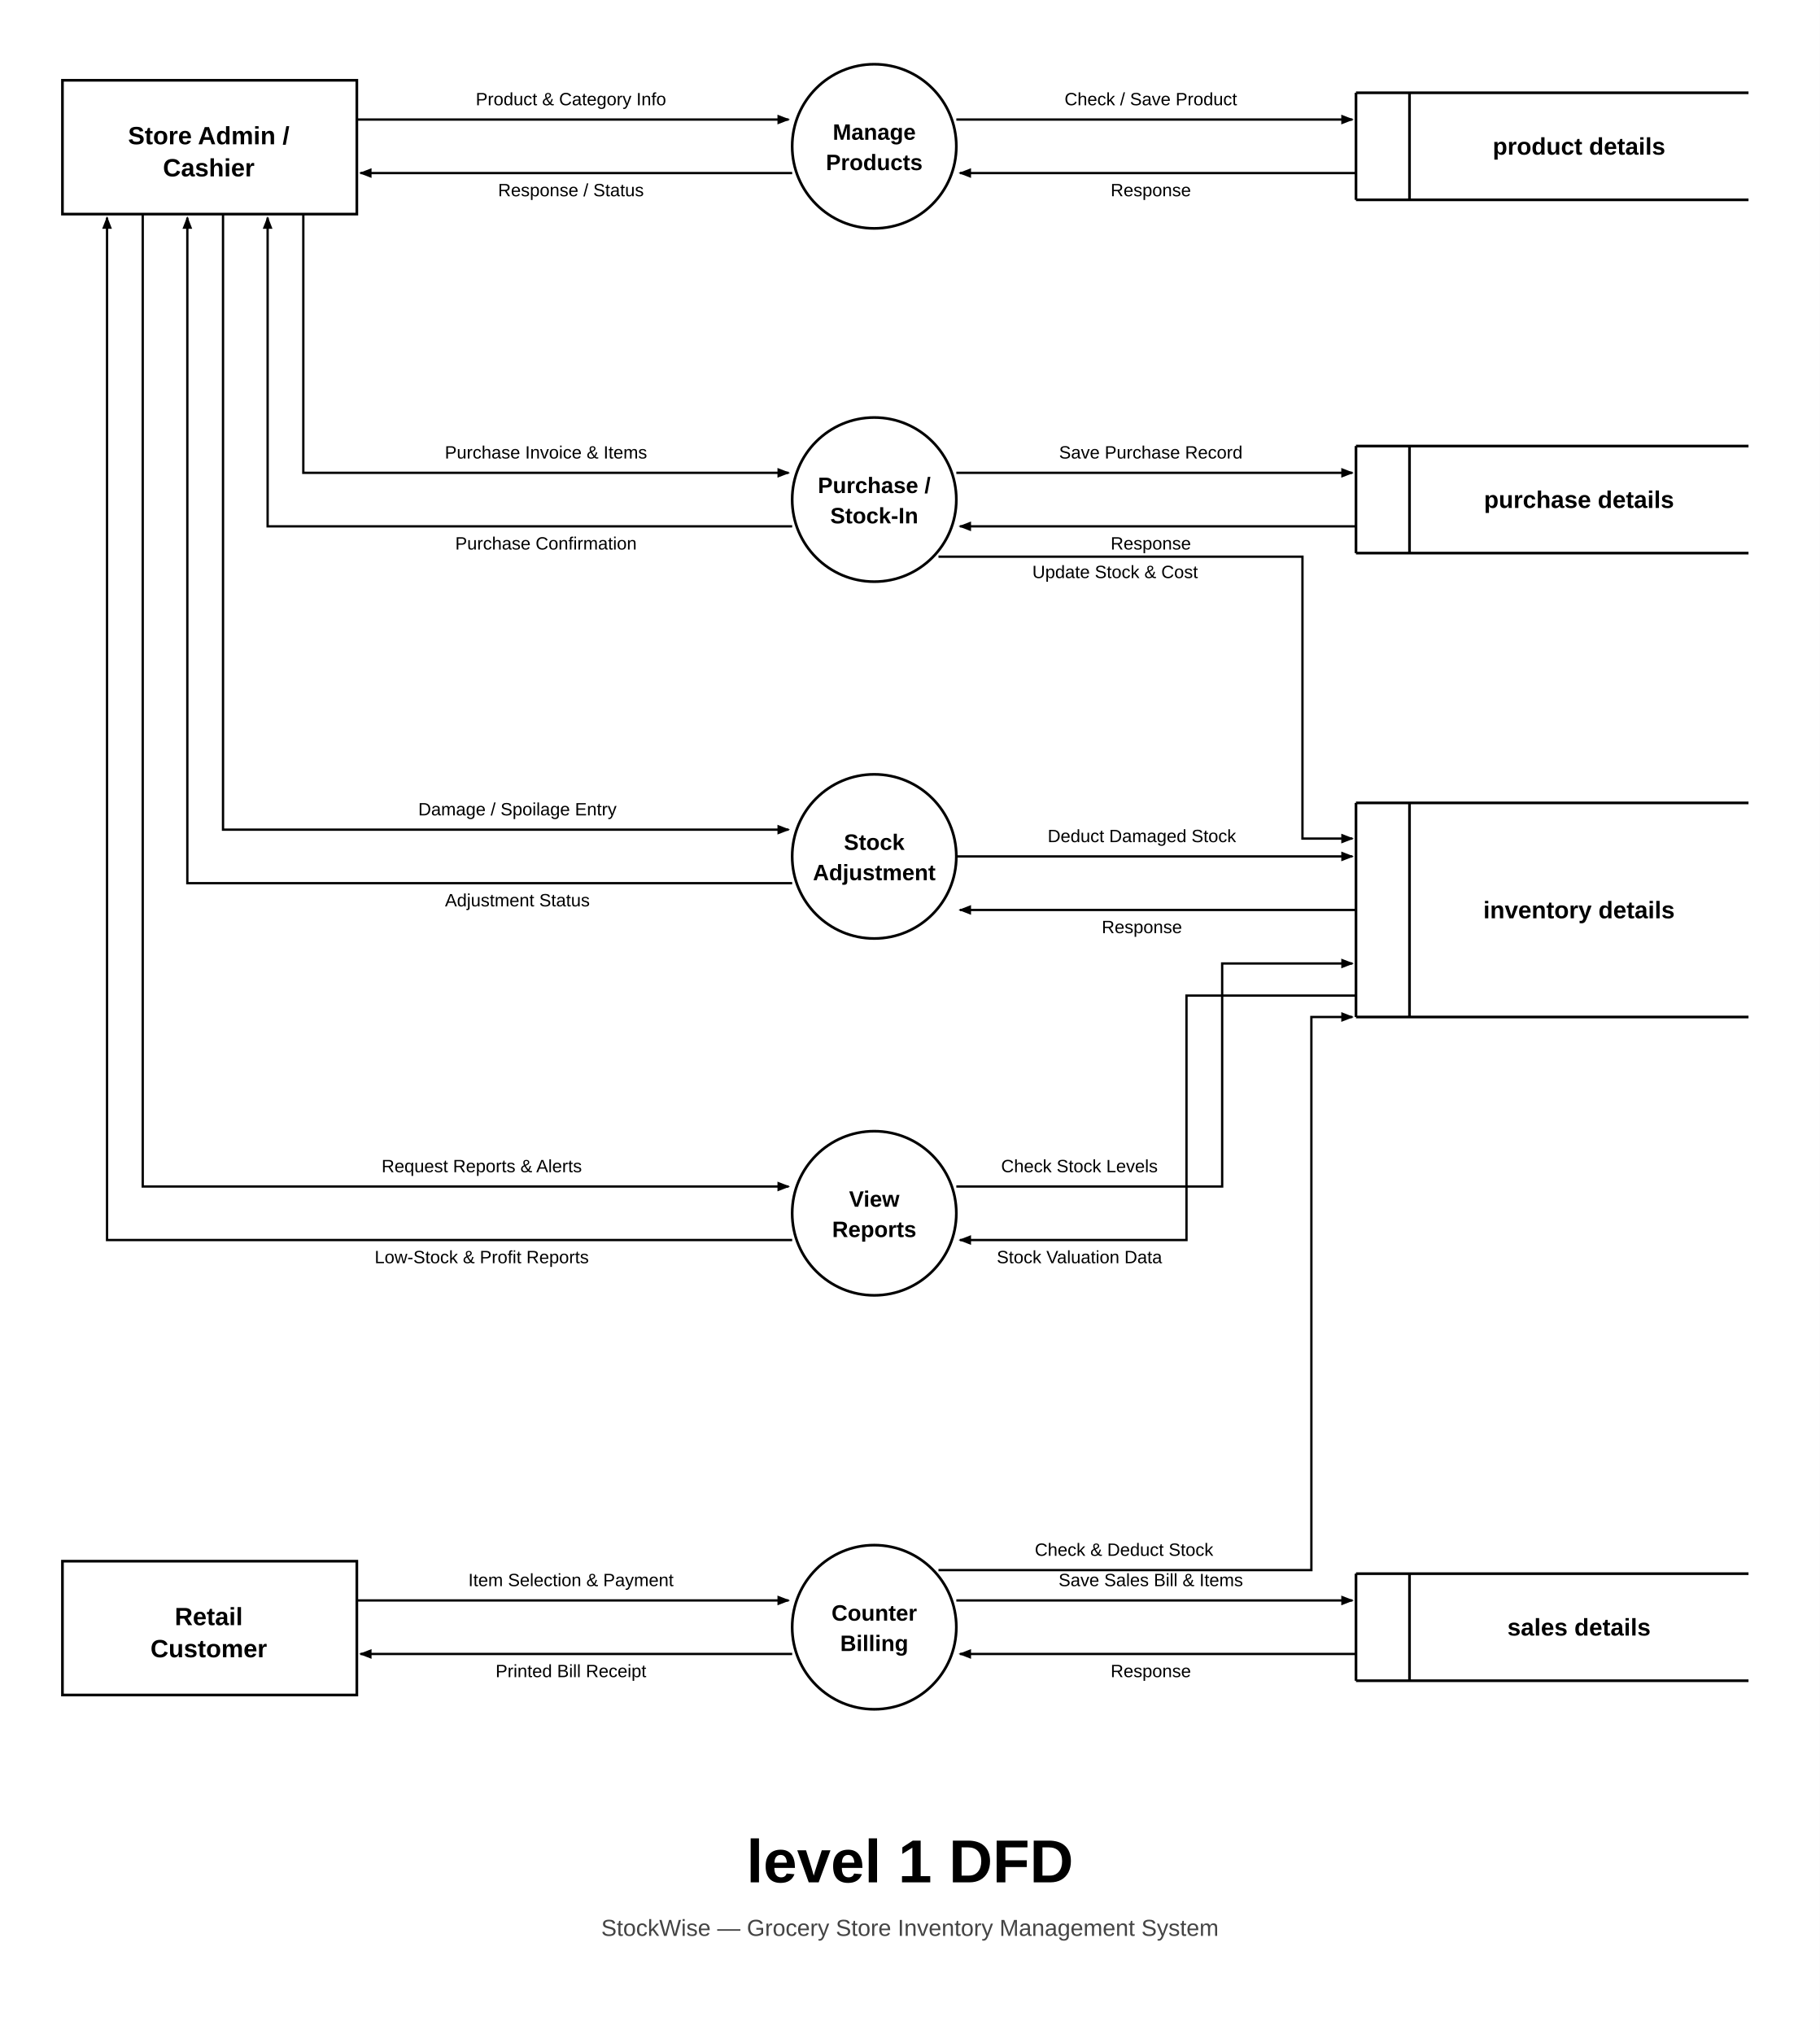
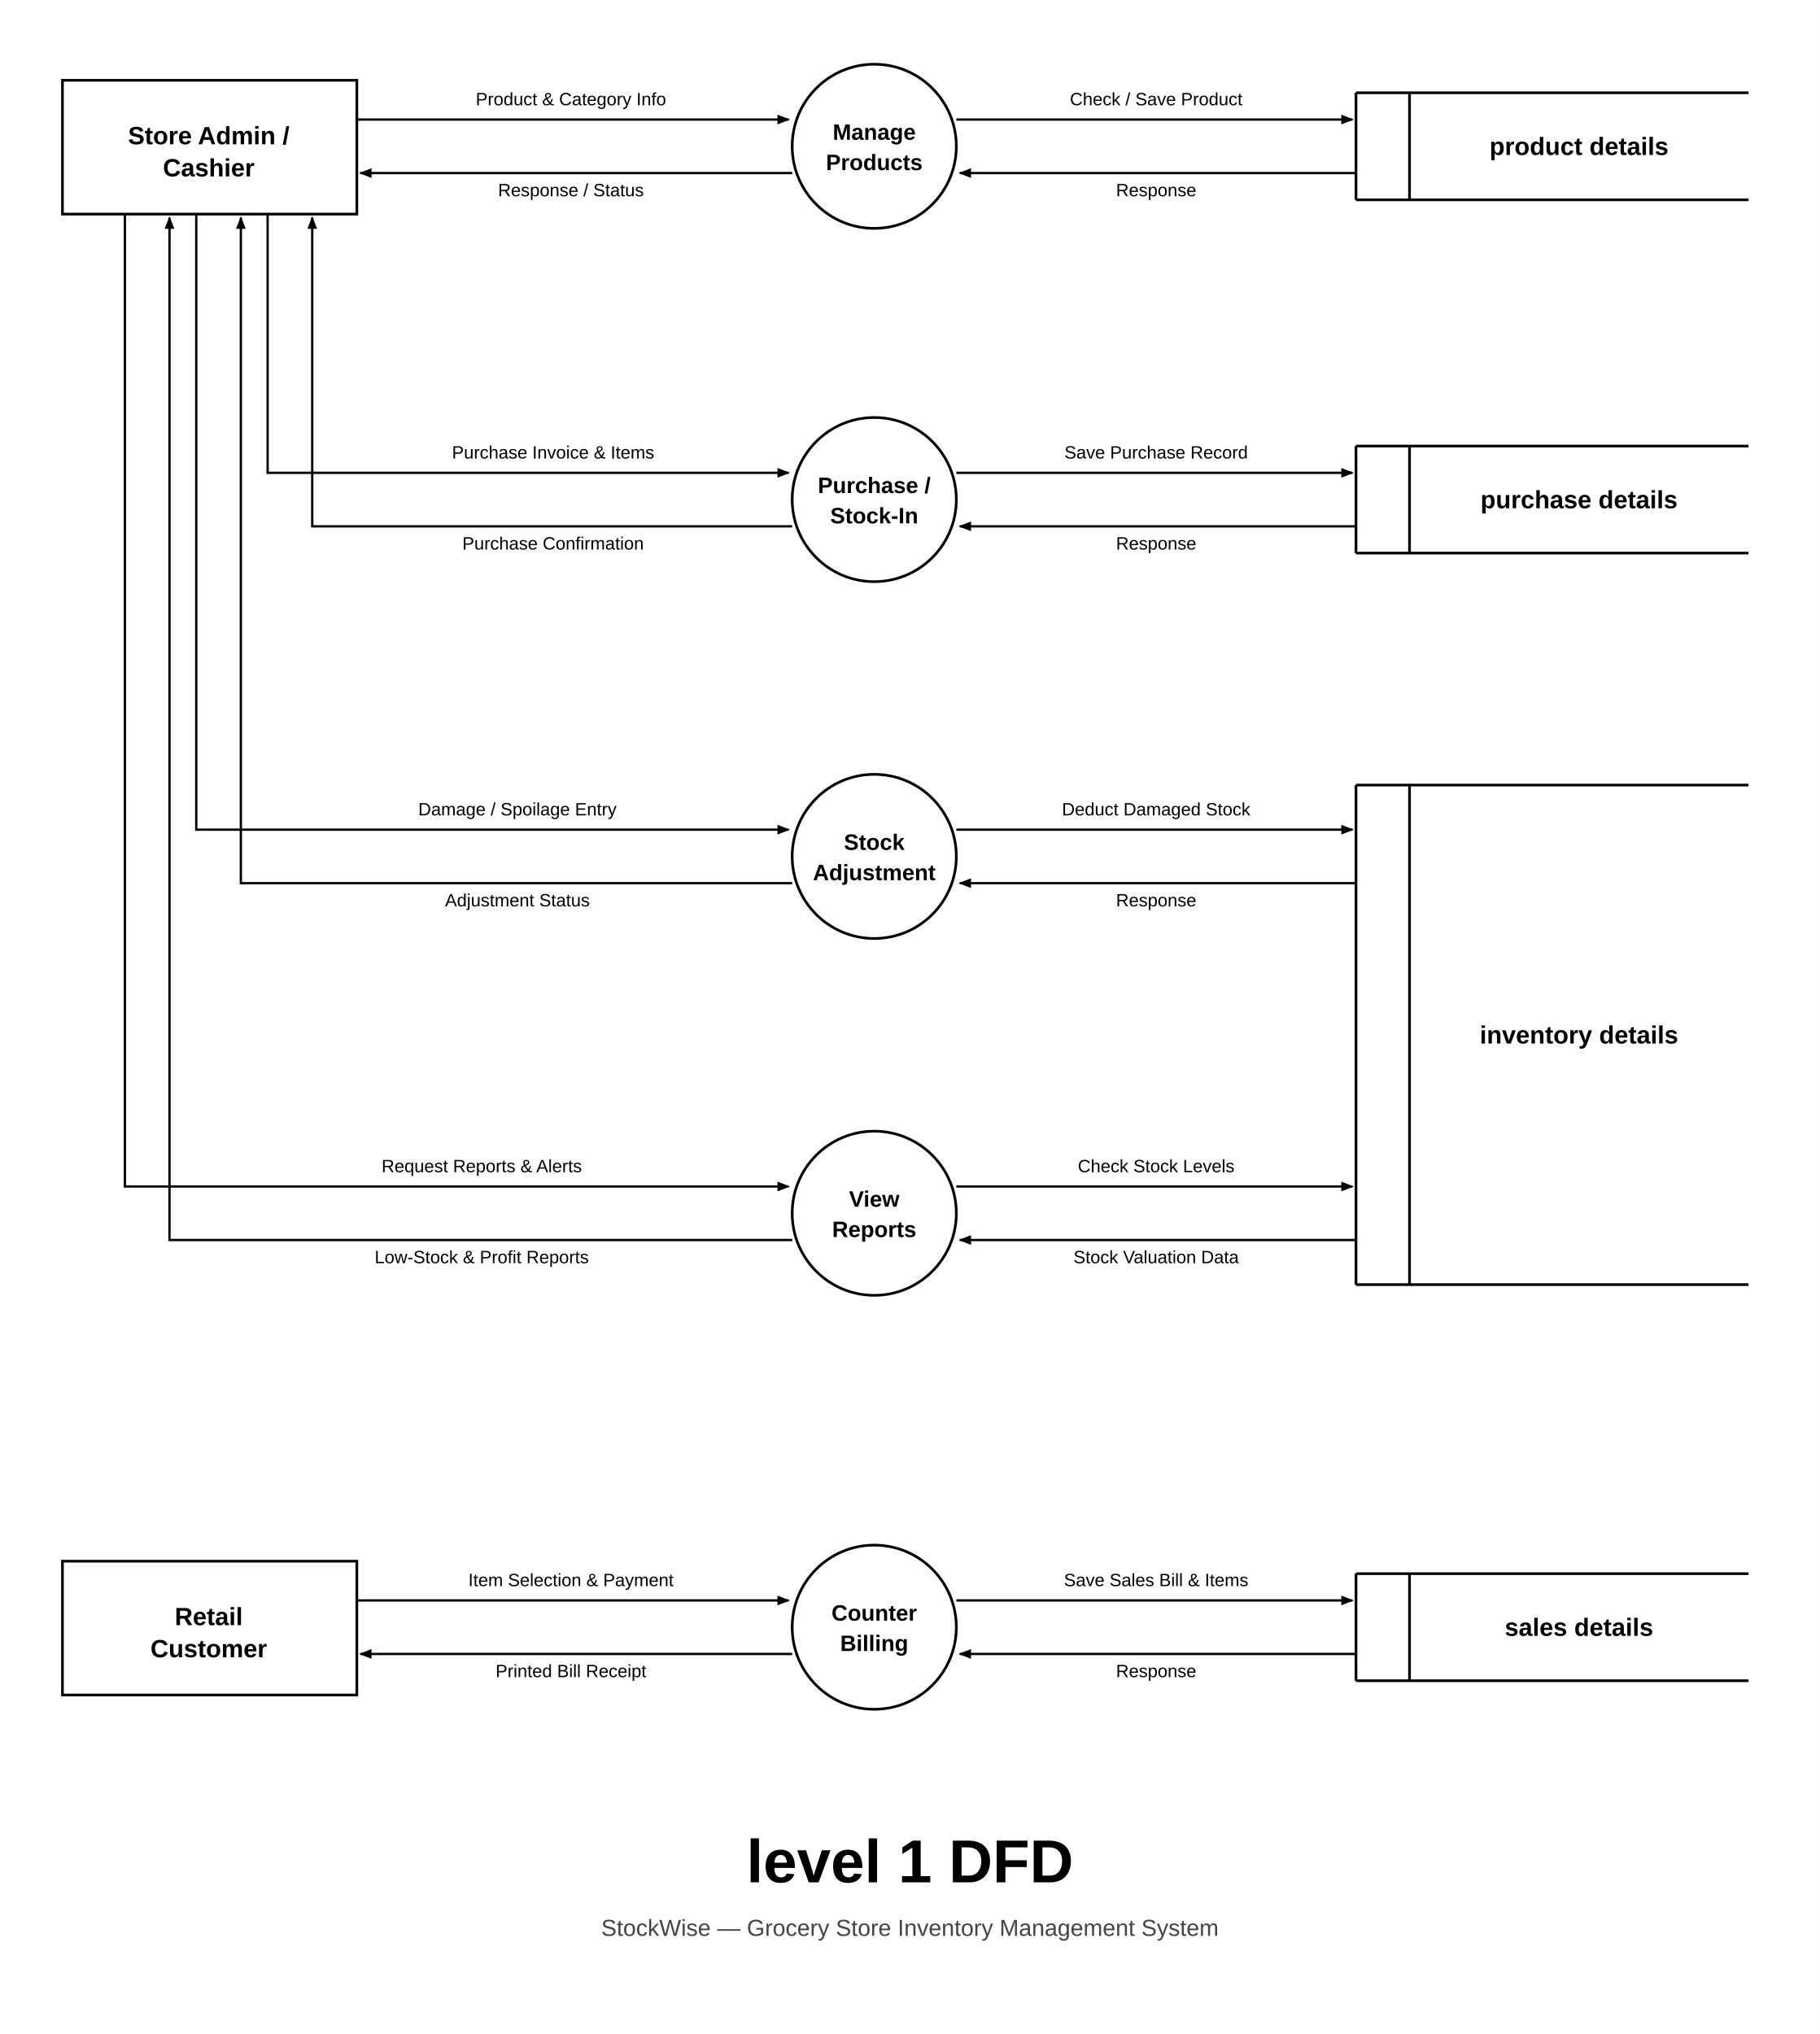
<svg xmlns="http://www.w3.org/2000/svg" viewBox="0 0 1020 1140" width="2040" height="2280">
  <defs>
    <marker id="arrow" viewBox="0 0 10 10" refX="8" refY="5" markerWidth="6" markerHeight="6" orient="auto-start-reverse">
      <path d="M 0 1.5 L 9 5 L 0 8.5 z" fill="#000000" />
    </marker>
  </defs>
  <style>
    
    .bg { fill: #ffffff; }

    /* Entities (Simple Rectangles) */
    .entity-box { fill: #ffffff; stroke: #000000; stroke-width: 1.5; }
    .entity-text { font-family: Arial, Helvetica, sans-serif; font-size: 14px; font-weight: bold; fill: #000000; text-anchor: middle; dominant-baseline: central; }

    /* Processes (Simple Circles) */
    .process-circle { fill: #ffffff; stroke: #000000; stroke-width: 1.5; }
    .process-title { font-family: Arial, Helvetica, sans-serif; font-size: 12.5px; font-weight: bold; fill: #000000; text-anchor: middle; dominant-baseline: central; }

    /* Data Stores (Open Rectangle with left compartment) */
    .store-line { stroke: #000000; stroke-width: 1.5; }
-     .store-text { font-family: Arial, Helvetica, sans-serif; font-size: 13.5px; font-weight: bold; fill: #000000; text-anchor: middle; dominant-baseline: central; }
+     .store-text { font-family: Arial, Helvetica, sans-serif; font-size: 14px; font-weight: bold; fill: #000000; text-anchor: middle; dominant-baseline: central; }

    /* Connectors &amp; Clean Flow Labels */
    .flow-line { stroke: #000000; stroke-width: 1.3; fill: none; marker-end: url(#arrow); }
-     .flow-label { font-family: Arial, Helvetica, sans-serif; font-size: 10px; font-weight: 500; fill: #000000; paint-order: stroke fill; stroke: #ffffff; stroke-width: 3.5px; stroke-linejoin: round; }
-     .flow-label-center { font-family: Arial, Helvetica, sans-serif; font-size: 10px; font-weight: 500; fill: #000000; text-anchor: middle; paint-order: stroke fill; stroke: #ffffff; stroke-width: 3.5px; stroke-linejoin: round; }
+     .flow-label { font-family: Arial, Helvetica, sans-serif; font-size: 10px; font-weight: 500; fill: #000000; }
+     .flow-label-center { font-family: Arial, Helvetica, sans-serif; font-size: 10px; font-weight: 500; fill: #000000; text-anchor: middle; }

    /* Bottom Title matching reference */
    .dfd-title { font-family: Arial, Helvetica, sans-serif; font-size: 34px; font-weight: bold; fill: #000000; text-anchor: middle; }
    .dfd-sub { font-family: Arial, Helvetica, sans-serif; font-size: 13px; fill: #444444; text-anchor: middle; }
    
  </style>
  <rect width="1020" height="1140" class="bg" />
  <g transform="translate(35, 45)">
    <rect x="0" y="0" width="165" height="75" class="entity-box" />
    <text x="82" y="31" class="entity-text">Store Admin /</text>
    <text x="82" y="49" class="entity-text">Cashier</text>
  </g>
  <g transform="translate(35, 875)">
    <rect x="0" y="0" width="165" height="75" class="entity-box" />
    <text x="82" y="31" class="entity-text">Retail</text>
    <text x="82" y="49" class="entity-text">Customer</text>
  </g>
  <circle cx="490" cy="82" r="46" class="process-circle" />
  <text x="490" y="74" class="process-title">Manage</text>
  <text x="490" y="91" class="process-title">Products</text>
  <circle cx="490" cy="280" r="46" class="process-circle" />
  <text x="490" y="272" class="process-title">Purchase /</text>
  <text x="490" y="289" class="process-title">Stock-In</text>
  <circle cx="490" cy="480" r="46" class="process-circle" />
  <text x="490" y="472" class="process-title">Stock</text>
  <text x="490" y="489" class="process-title">Adjustment</text>
  <circle cx="490" cy="680" r="46" class="process-circle" />
  <text x="490" y="672" class="process-title">View</text>
  <text x="490" y="689" class="process-title">Reports</text>
  <circle cx="490" cy="912" r="46" class="process-circle" />
  <text x="490" y="904" class="process-title">Counter</text>
  <text x="490" y="921" class="process-title">Billing</text>
  <g transform="translate(760, 52)">
    <line x1="0" y1="0" x2="220" y2="0" class="store-line" />
    <line x1="0" y1="60" x2="220" y2="60" class="store-line" />
    <line x1="0" y1="0" x2="0" y2="60" class="store-line" />
    <line x1="30" y1="0" x2="30" y2="60" class="store-line" />
    <text x="125" y="30" class="store-text">product details</text>
  </g>
  <g transform="translate(760, 250)">
    <line x1="0" y1="0" x2="220" y2="0" class="store-line" />
    <line x1="0" y1="60" x2="220" y2="60" class="store-line" />
    <line x1="0" y1="0" x2="0" y2="60" class="store-line" />
    <line x1="30" y1="0" x2="30" y2="60" class="store-line" />
    <text x="125" y="30" class="store-text">purchase details</text>
  </g>
-   <g transform="translate(760, 450)">
+   <g transform="translate(760, 440)">
    <line x1="0" y1="0" x2="220" y2="0" class="store-line" />
-     <line x1="0" y1="120" x2="220" y2="120" class="store-line" />
-     <line x1="0" y1="0" x2="0" y2="120" class="store-line" />
-     <line x1="30" y1="0" x2="30" y2="120" class="store-line" />
-     <text x="125" y="60" class="store-text">inventory details</text>
+     <line x1="0" y1="280" x2="220" y2="280" class="store-line" />
+     <line x1="0" y1="0" x2="0" y2="280" class="store-line" />
+     <line x1="30" y1="0" x2="30" y2="280" class="store-line" />
+     <text x="125" y="140" class="store-text">inventory details</text>
  </g>
  <g transform="translate(760, 882)">
    <line x1="0" y1="0" x2="220" y2="0" class="store-line" />
    <line x1="0" y1="60" x2="220" y2="60" class="store-line" />
    <line x1="0" y1="0" x2="0" y2="60" class="store-line" />
    <line x1="30" y1="0" x2="30" y2="60" class="store-line" />
    <text x="125" y="30" class="store-text">sales details</text>
  </g>
  <line x1="200" y1="67" x2="442" y2="67" class="flow-line" />
  <text x="320" y="59" class="flow-label-center">Product &amp; Category Info</text>
  <line x1="444" y1="97" x2="202" y2="97" class="flow-line" />
  <text x="320" y="110" class="flow-label-center">Response / Status</text>
-   <path d="M 170 120 L 170 265 L 442 265" class="flow-line" />
-   <text x="306" y="257" class="flow-label-center">Purchase Invoice &amp; Items</text>
-   <path d="M 444 295 L 150 295 L 150 122" class="flow-line" />
-   <text x="306" y="308" class="flow-label-center">Purchase Confirmation</text>
-   <path d="M 125 120 L 125 465 L 442 465" class="flow-line" />
+   <path d="M 150 120 L 150 265 L 442 265" class="flow-line" />
+   <text x="310" y="257" class="flow-label-center">Purchase Invoice &amp; Items</text>
+   <path d="M 444 295 L 175 295 L 175 122" class="flow-line" />
+   <text x="310" y="308" class="flow-label-center">Purchase Confirmation</text>
+   <path d="M 110 120 L 110 465 L 442 465" class="flow-line" />
  <text x="290" y="457" class="flow-label-center">Damage / Spoilage Entry</text>
-   <path d="M 444 495 L 105 495 L 105 122" class="flow-line" />
+   <path d="M 444 495 L 135 495 L 135 122" class="flow-line" />
  <text x="290" y="508" class="flow-label-center">Adjustment Status</text>
-   <path d="M 80 120 L 80 665 L 442 665" class="flow-line" />
+   <path d="M 70 120 L 70 665 L 442 665" class="flow-line" />
  <text x="270" y="657" class="flow-label-center">Request Reports &amp; Alerts</text>
-   <path d="M 444 695 L 60 695 L 60 122" class="flow-line" />
+   <path d="M 444 695 L 95 695 L 95 122" class="flow-line" />
  <text x="270" y="708" class="flow-label-center">Low-Stock &amp; Profit Reports</text>
  <line x1="200" y1="897" x2="442" y2="897" class="flow-line" />
  <text x="320" y="889" class="flow-label-center">Item Selection &amp; Payment</text>
  <line x1="444" y1="927" x2="202" y2="927" class="flow-line" />
  <text x="320" y="940" class="flow-label-center">Printed Bill Receipt</text>
  <line x1="536" y1="67" x2="758" y2="67" class="flow-line" />
-   <text x="645" y="59" class="flow-label-center">Check / Save Product</text>
+   <text x="648" y="59" class="flow-label-center">Check / Save Product</text>
  <line x1="760" y1="97" x2="538" y2="97" class="flow-line" />
-   <text x="645" y="110" class="flow-label-center">Response</text>
+   <text x="648" y="110" class="flow-label-center">Response</text>
  <line x1="536" y1="265" x2="758" y2="265" class="flow-line" />
-   <text x="645" y="257" class="flow-label-center">Save Purchase Record</text>
+   <text x="648" y="257" class="flow-label-center">Save Purchase Record</text>
  <line x1="760" y1="295" x2="538" y2="295" class="flow-line" />
-   <text x="645" y="308" class="flow-label-center">Response</text>
-   <path d="M 526 312 L 730 312 L 730 470 L 758 470" class="flow-line" />
-   <text x="625" y="324" class="flow-label-center">Update Stock &amp; Cost</text>
-   <line x1="536" y1="480" x2="758" y2="480" class="flow-line" />
-   <text x="640" y="472" class="flow-label-center">Deduct Damaged Stock</text>
-   <line x1="760" y1="510" x2="538" y2="510" class="flow-line" />
-   <text x="640" y="523" class="flow-label-center">Response</text>
-   <path d="M 536 665 L 685 665 L 685 540 L 758 540" class="flow-line" />
-   <text x="605" y="657" class="flow-label-center">Check Stock Levels</text>
-   <path d="M 760 558 L 665 558 L 665 695 L 538 695" class="flow-line" />
-   <text x="605" y="708" class="flow-label-center">Stock Valuation Data</text>
+   <text x="648" y="308" class="flow-label-center">Response</text>
+   <line x1="536" y1="465" x2="758" y2="465" class="flow-line" />
+   <text x="648" y="457" class="flow-label-center">Deduct Damaged Stock</text>
+   <line x1="760" y1="495" x2="538" y2="495" class="flow-line" />
+   <text x="648" y="508" class="flow-label-center">Response</text>
+   <line x1="536" y1="665" x2="758" y2="665" class="flow-line" />
+   <text x="648" y="657" class="flow-label-center">Check Stock Levels</text>
+   <line x1="760" y1="695" x2="538" y2="695" class="flow-line" />
+   <text x="648" y="708" class="flow-label-center">Stock Valuation Data</text>
  <line x1="536" y1="897" x2="758" y2="897" class="flow-line" />
-   <text x="645" y="889" class="flow-label-center">Save Sales Bill &amp; Items</text>
+   <text x="648" y="889" class="flow-label-center">Save Sales Bill &amp; Items</text>
  <line x1="760" y1="927" x2="538" y2="927" class="flow-line" />
-   <text x="645" y="940" class="flow-label-center">Response</text>
-   <path d="M 526 880 L 735 880 L 735 570 L 758 570" class="flow-line" />
-   <text x="630" y="872" class="flow-label-center">Check &amp; Deduct Stock</text>
+   <text x="648" y="940" class="flow-label-center">Response</text>
  <text x="510" y="1055" class="dfd-title">level 1 DFD</text>
  <text x="510" y="1085" class="dfd-sub">StockWise — Grocery Store Inventory Management System</text>
</svg>
